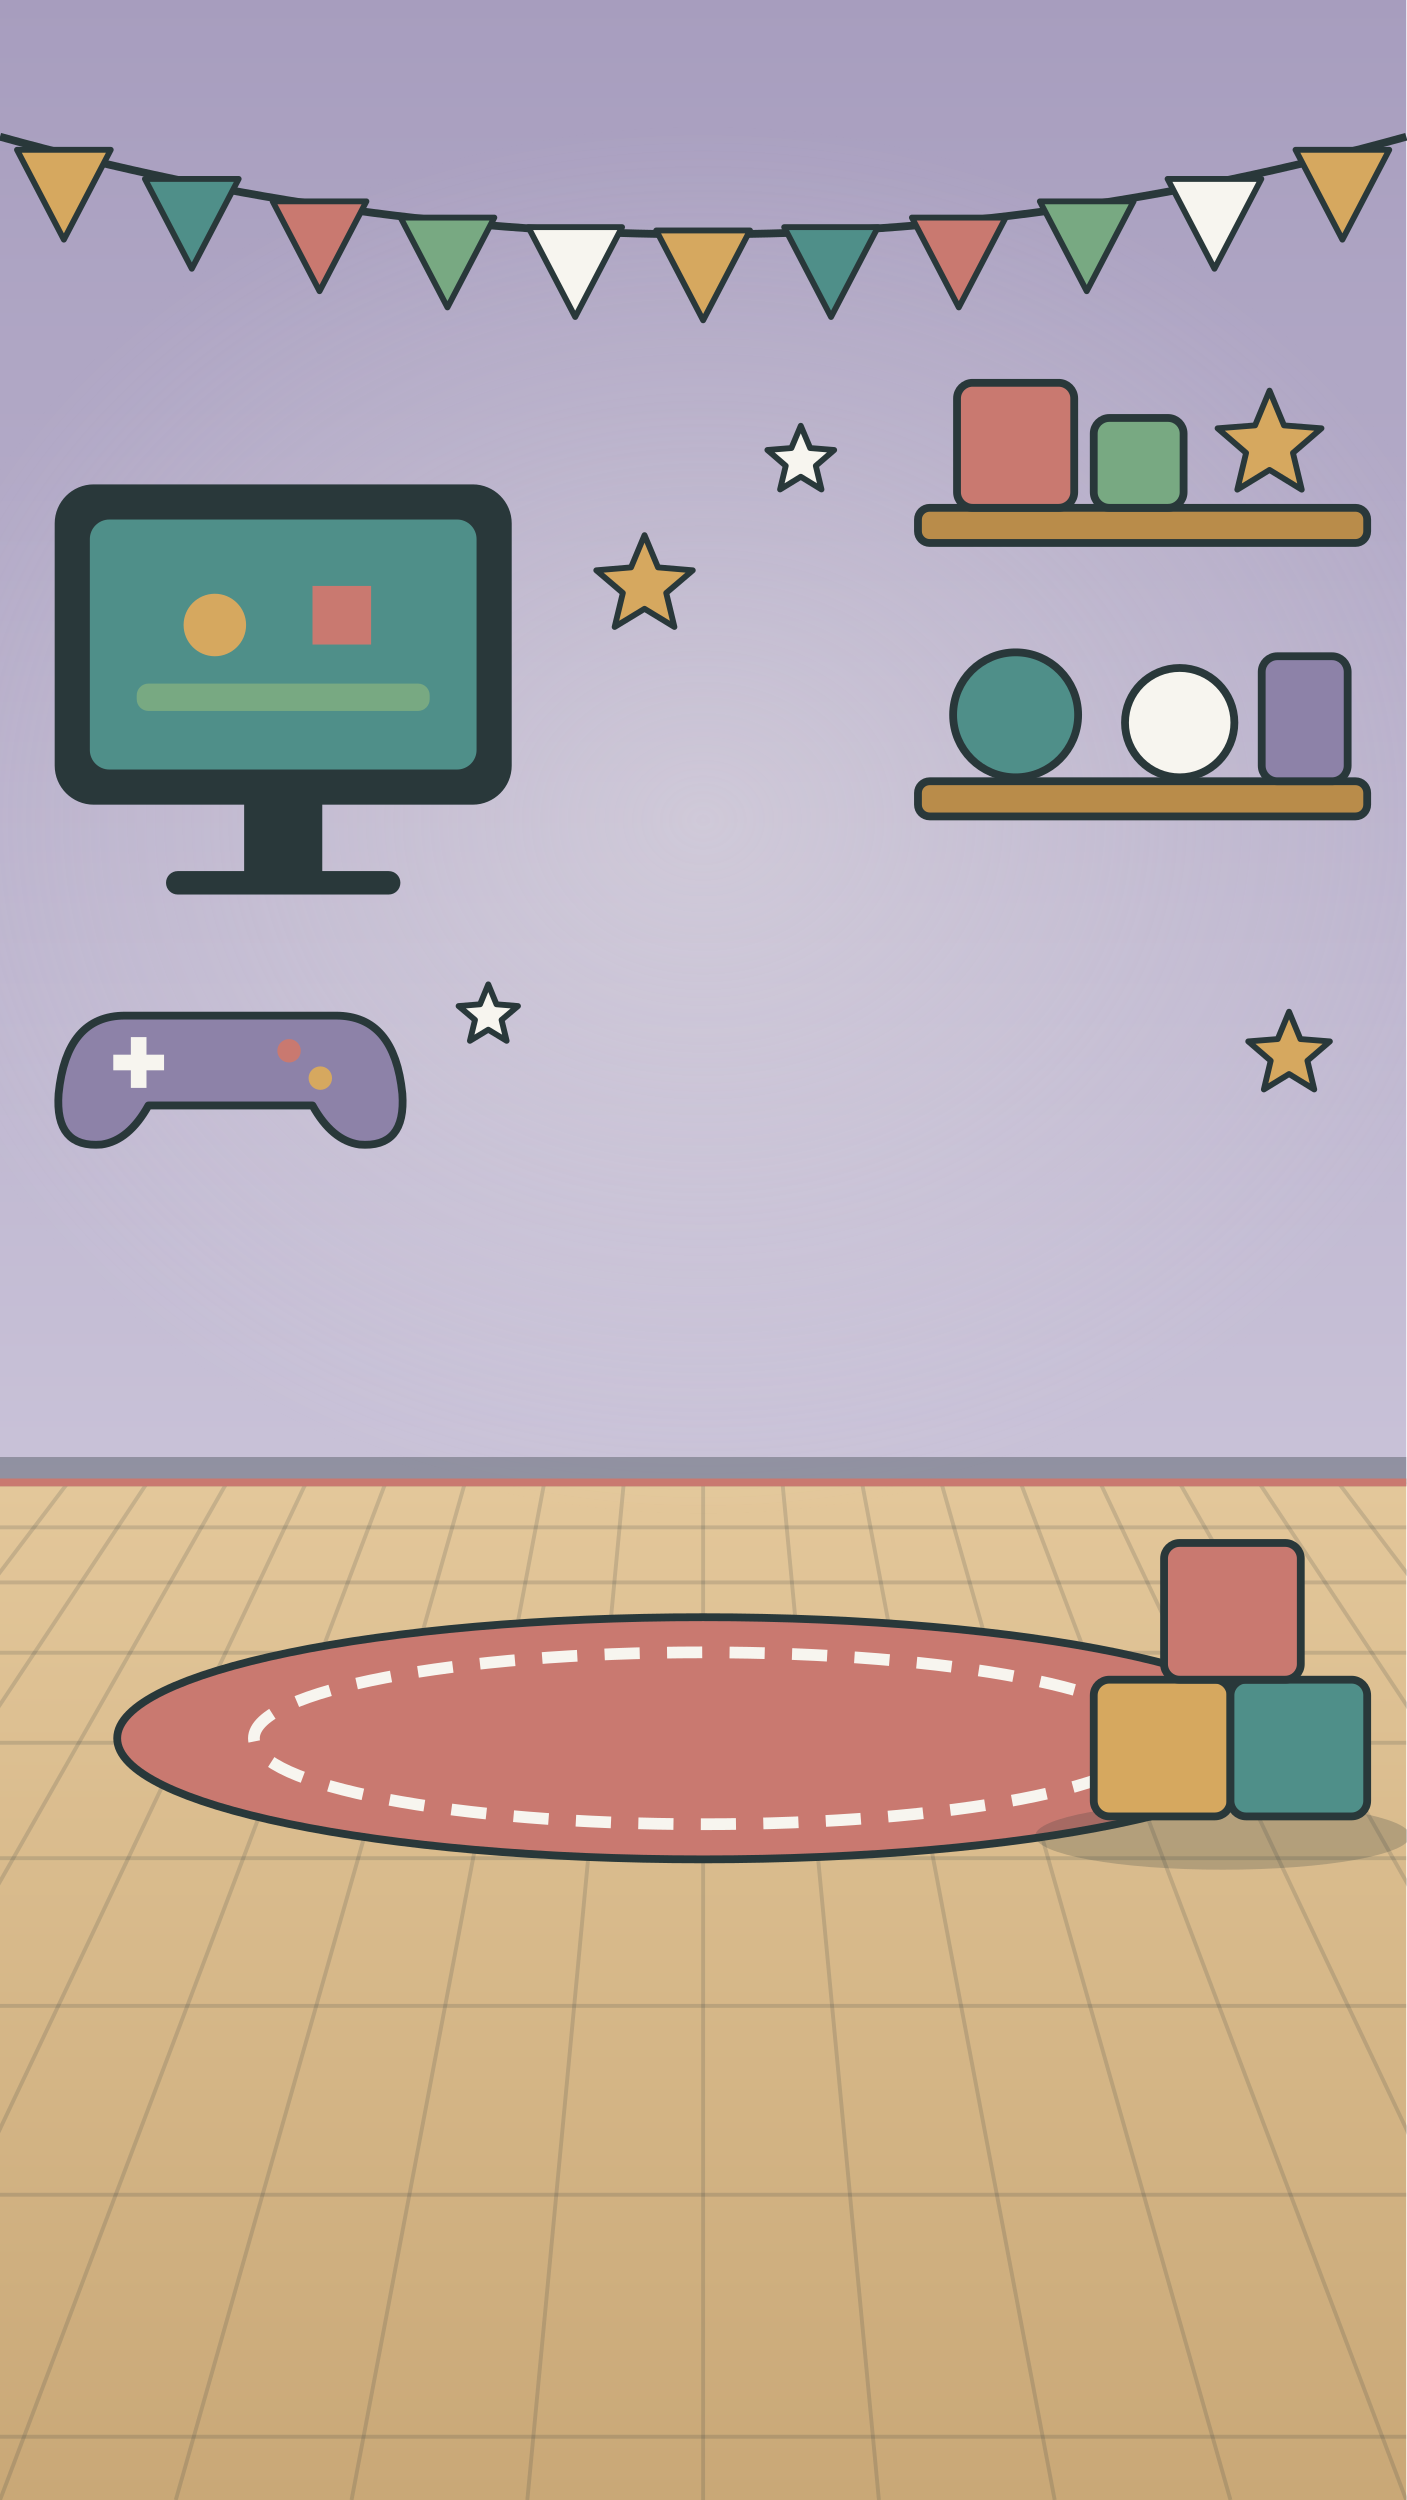
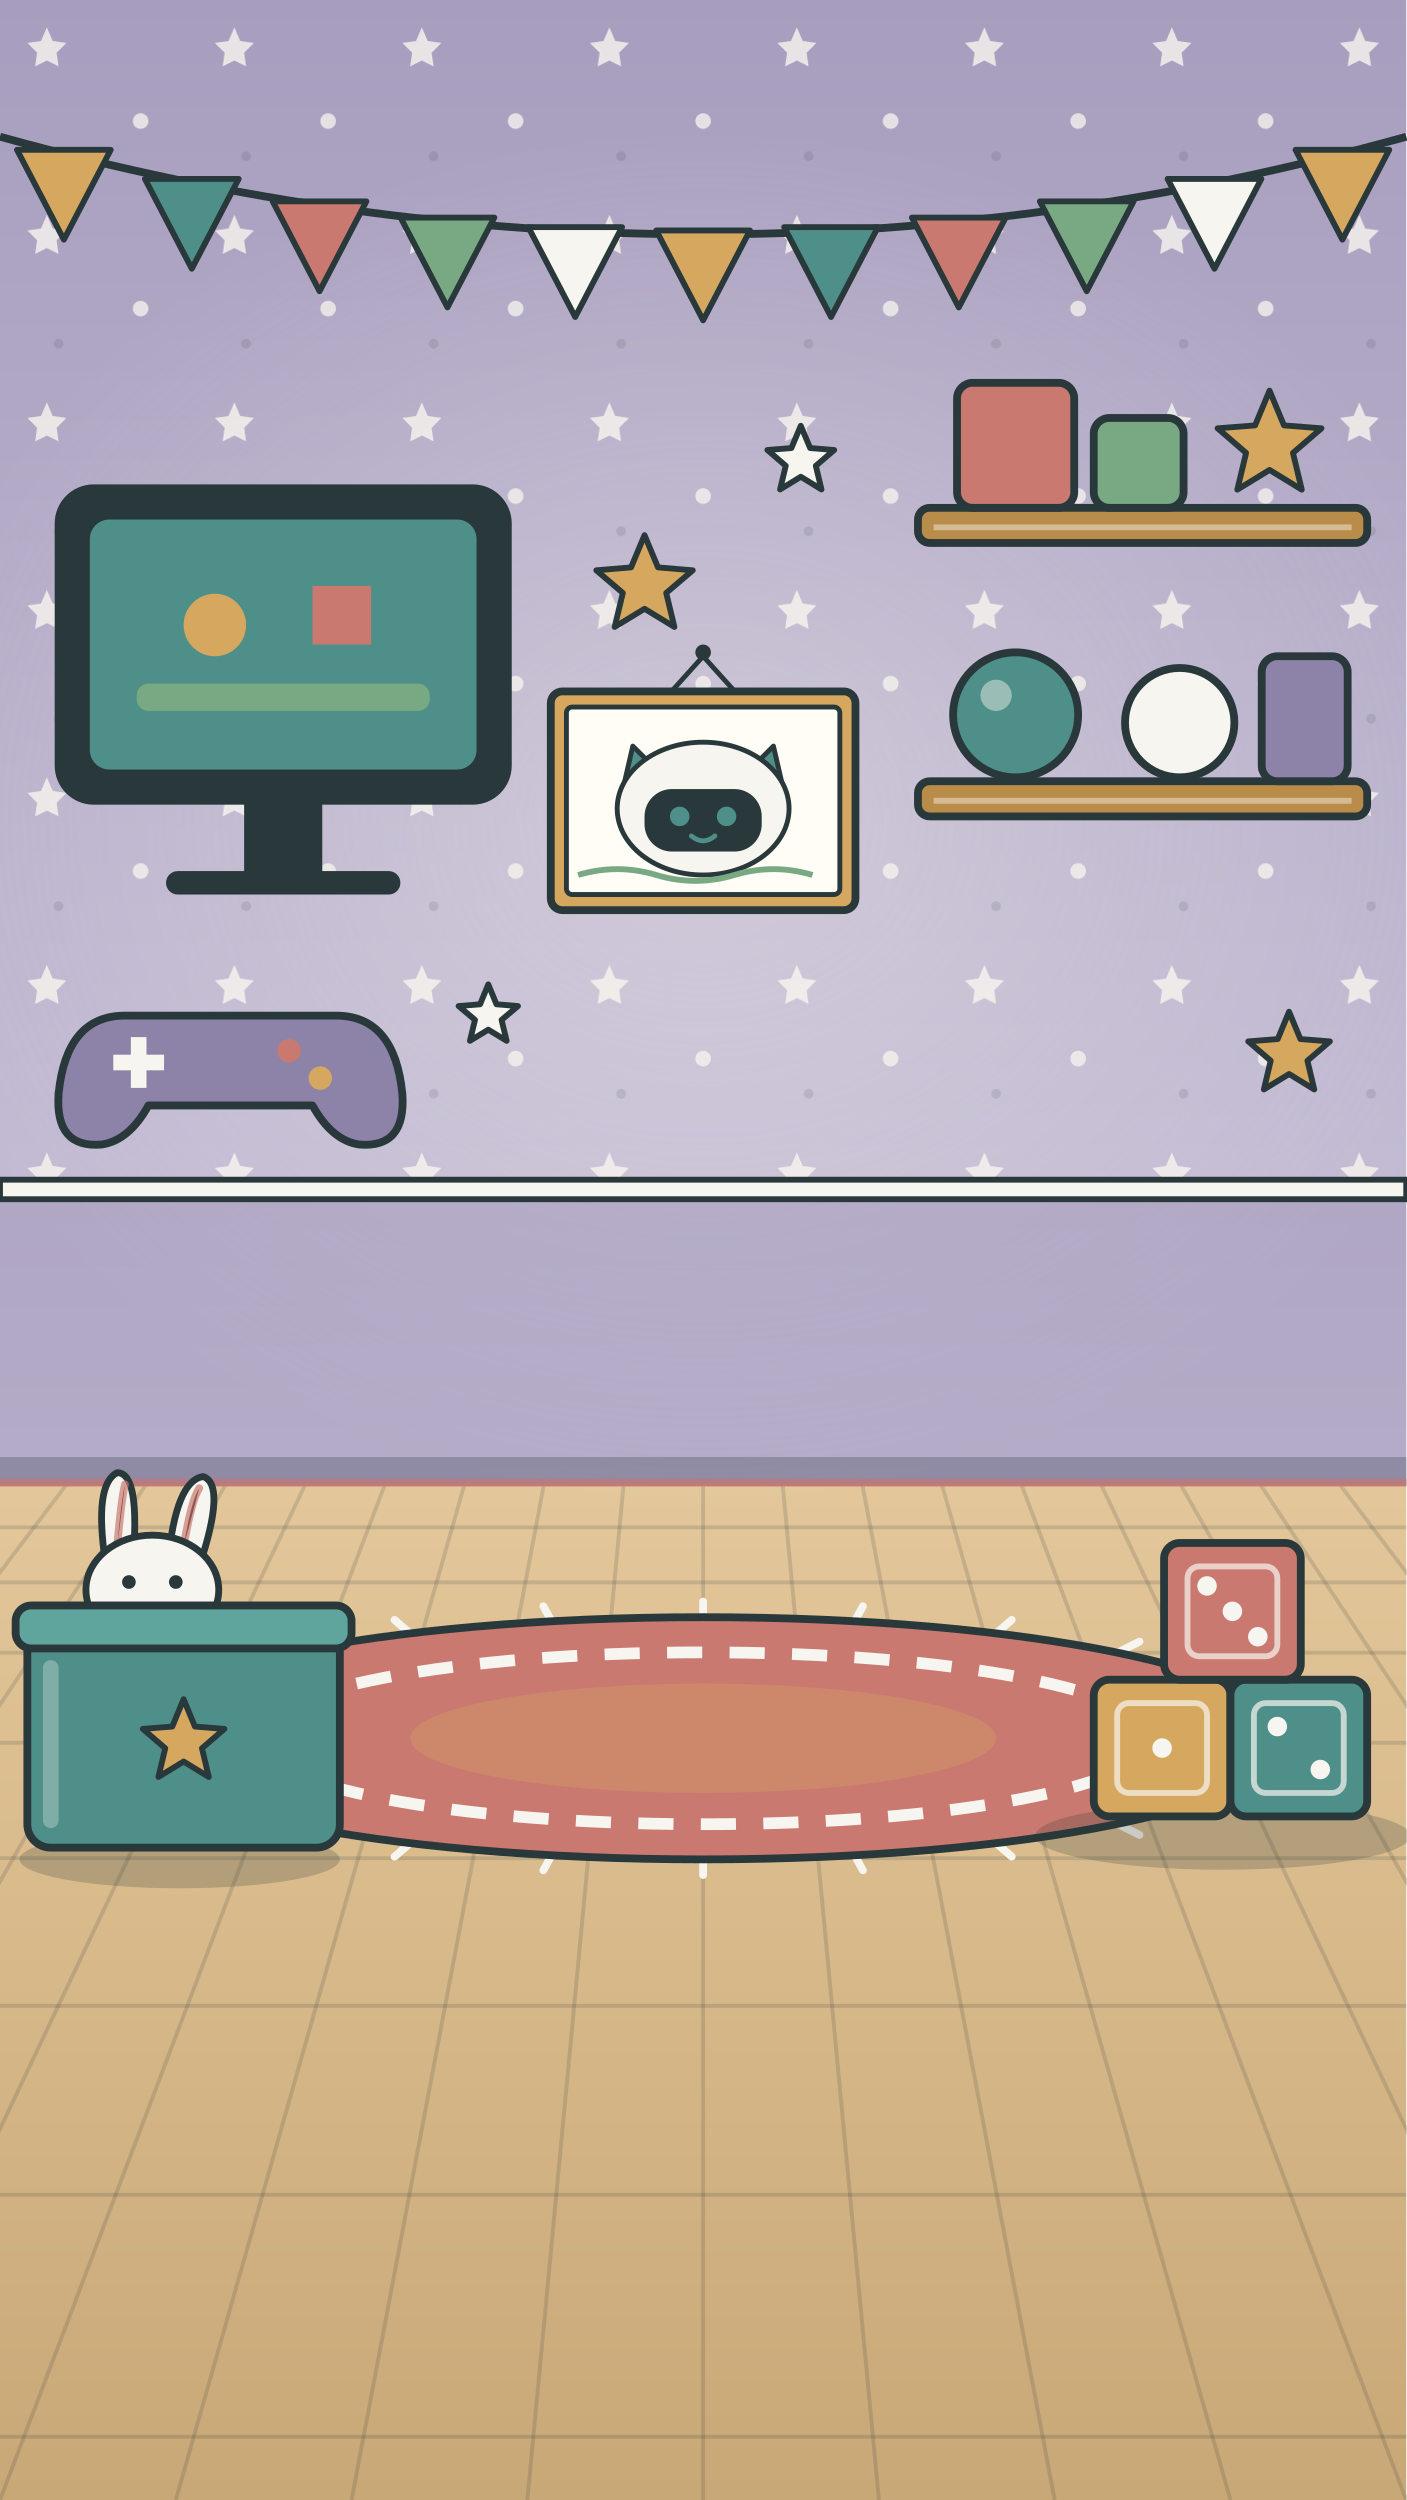
<svg xmlns="http://www.w3.org/2000/svg" width="720" height="1280" viewBox="0 0 720 1280">
  <defs>
    <linearGradient id="wall" x1="0" y1="0" x2="0" y2="1">
      <stop offset="0" stop-color="#A79DBE" />
      <stop offset="1" stop-color="#C9C2D8" />
    </linearGradient>
    <linearGradient id="floor" x1="0" y1="0" x2="0" y2="1">
      <stop offset="0" stop-color="#E3C79A" />
      <stop offset="1" stop-color="#C9A877" />
    </linearGradient>
    <radialGradient id="glow" cx="0.5" cy="0.5" r="0.5">
      <stop offset="0" stop-color="#F7F5EF" stop-opacity="0.35" />
      <stop offset="1" stop-color="#F7F5EF" stop-opacity="0" />
    </radialGradient>
  </defs>
  <rect width="720" height="760" fill="url(#wall)" />
  <rect y="760" width="720" height="520" fill="url(#floor)" />
  <ellipse cx="360" cy="420" rx="420" ry="360" fill="url(#glow)" />
  <line x1="-291.8" y1="760" x2="-1080" y2="1280" stroke="#29383A" stroke-opacity="0.16" stroke-width="2" />
  <line x1="-251.1" y1="760" x2="-990" y2="1280" stroke="#29383A" stroke-opacity="0.16" stroke-width="2" />
  <line x1="-210.3" y1="760" x2="-900" y2="1280" stroke="#29383A" stroke-opacity="0.16" stroke-width="2" />
  <line x1="-169.6" y1="760" x2="-810" y2="1280" stroke="#29383A" stroke-opacity="0.16" stroke-width="2" />
  <line x1="-128.8" y1="760" x2="-720" y2="1280" stroke="#29383A" stroke-opacity="0.16" stroke-width="2" />
  <line x1="-88.1" y1="760" x2="-630" y2="1280" stroke="#29383A" stroke-opacity="0.16" stroke-width="2" />
  <line x1="-47.4" y1="760" x2="-540" y2="1280" stroke="#29383A" stroke-opacity="0.16" stroke-width="2" />
  <line x1="-6.6" y1="760" x2="-450" y2="1280" stroke="#29383A" stroke-opacity="0.16" stroke-width="2" />
  <line x1="34.1" y1="760" x2="-360" y2="1280" stroke="#29383A" stroke-opacity="0.16" stroke-width="2" />
  <line x1="74.8" y1="760" x2="-270" y2="1280" stroke="#29383A" stroke-opacity="0.16" stroke-width="2" />
  <line x1="115.6" y1="760" x2="-180" y2="1280" stroke="#29383A" stroke-opacity="0.16" stroke-width="2" />
  <line x1="156.3" y1="760" x2="-90" y2="1280" stroke="#29383A" stroke-opacity="0.16" stroke-width="2" />
  <line x1="197.1" y1="760" x2="0" y2="1280" stroke="#29383A" stroke-opacity="0.16" stroke-width="2" />
  <line x1="237.8" y1="760" x2="90" y2="1280" stroke="#29383A" stroke-opacity="0.16" stroke-width="2" />
  <line x1="278.5" y1="760" x2="180" y2="1280" stroke="#29383A" stroke-opacity="0.16" stroke-width="2" />
  <line x1="319.3" y1="760" x2="270" y2="1280" stroke="#29383A" stroke-opacity="0.16" stroke-width="2" />
  <line x1="360.0" y1="760" x2="360" y2="1280" stroke="#29383A" stroke-opacity="0.16" stroke-width="2" />
  <line x1="400.7" y1="760" x2="450" y2="1280" stroke="#29383A" stroke-opacity="0.16" stroke-width="2" />
  <line x1="441.5" y1="760" x2="540" y2="1280" stroke="#29383A" stroke-opacity="0.16" stroke-width="2" />
  <line x1="482.2" y1="760" x2="630" y2="1280" stroke="#29383A" stroke-opacity="0.16" stroke-width="2" />
  <line x1="522.9" y1="760" x2="720" y2="1280" stroke="#29383A" stroke-opacity="0.16" stroke-width="2" />
  <line x1="563.7" y1="760" x2="810" y2="1280" stroke="#29383A" stroke-opacity="0.16" stroke-width="2" />
  <line x1="604.4" y1="760" x2="900" y2="1280" stroke="#29383A" stroke-opacity="0.16" stroke-width="2" />
  <line x1="645.2" y1="760" x2="990" y2="1280" stroke="#29383A" stroke-opacity="0.16" stroke-width="2" />
  <line x1="685.9" y1="760" x2="1080" y2="1280" stroke="#29383A" stroke-opacity="0.16" stroke-width="2" />
  <line x1="0" y1="760.0" x2="720" y2="760.0" stroke="#29383A" stroke-opacity="0.16" stroke-width="2" />
  <line x1="0" y1="782.0" x2="720" y2="782.0" stroke="#29383A" stroke-opacity="0.16" stroke-width="2" />
  <line x1="0" y1="810.2" x2="720" y2="810.2" stroke="#29383A" stroke-opacity="0.16" stroke-width="2" />
  <line x1="0" y1="846.2" x2="720" y2="846.2" stroke="#29383A" stroke-opacity="0.16" stroke-width="2" />
  <line x1="0" y1="892.3" x2="720" y2="892.3" stroke="#29383A" stroke-opacity="0.16" stroke-width="2" />
  <line x1="0" y1="951.4" x2="720" y2="951.4" stroke="#29383A" stroke-opacity="0.16" stroke-width="2" />
  <line x1="0" y1="1027.0" x2="720" y2="1027.0" stroke="#29383A" stroke-opacity="0.16" stroke-width="2" />
  <line x1="0" y1="1123.7" x2="720" y2="1123.7" stroke="#29383A" stroke-opacity="0.16" stroke-width="2" />
  <line x1="0" y1="1247.6" x2="720" y2="1247.6" stroke="#29383A" stroke-opacity="0.16" stroke-width="2" />
  <rect y="746" width="720" height="14" fill="#29383A" fill-opacity="0.35" />
  <rect y="757" width="720" height="4" fill="#C97970" />
+   <defs>
+     <pattern id="confetti" width="96" height="96" patternUnits="userSpaceOnUse">
+       <path d="M24 14 l3 7 7 1 -5 5 1 7 -6 -3 -6 3 1 -7 -5 -5 7 -1 z" fill="#F7F5EF" fill-opacity="0.8" />
+       <circle cx="72" cy="62" r="4" fill="#F7F5EF" fill-opacity="0.75" />
+       <circle cx="30" cy="80" r="2.5" fill="#29383A" fill-opacity="0.12" />
+     </pattern>
+   </defs>
+   <rect y="0" width="720" height="610" fill="url(#confetti)" opacity="1.0" />
+   <rect y="610" width="720" height="150" fill="#8D82A8" fill-opacity="0.35" />
+   <rect y="604" width="720" height="10" fill="#F7F5EF" stroke="#29383A" stroke-width="3" />
  <path d="M0 70 Q360 170 720 70" fill="none" stroke="#29383A" stroke-width="4" />
  <polygon points="8.7,76.7 56.7,76.7 32.7,122.7" fill="#D6A85F" stroke="#29383A" stroke-width="3" stroke-linejoin="round" />
  <polygon points="74.2,91.6 122.2,91.6 98.2,137.6" fill="#4F8F89" stroke="#29383A" stroke-width="3" stroke-linejoin="round" />
  <polygon points="139.6,103.1 187.6,103.1 163.6,149.1" fill="#C97970" stroke="#29383A" stroke-width="3" stroke-linejoin="round" />
  <polygon points="205.1,111.4 253.1,111.4 229.1,157.4" fill="#78A982" stroke="#29383A" stroke-width="3" stroke-linejoin="round" />
  <polygon points="270.5,116.3 318.5,116.3 294.5,162.3" fill="#F7F5EF" stroke="#29383A" stroke-width="3" stroke-linejoin="round" />
  <polygon points="336.0,118.0 384.0,118.0 360.0,164.0" fill="#D6A85F" stroke="#29383A" stroke-width="3" stroke-linejoin="round" />
  <polygon points="401.5,116.3 449.5,116.3 425.5,162.3" fill="#4F8F89" stroke="#29383A" stroke-width="3" stroke-linejoin="round" />
  <polygon points="466.9,111.4 514.9,111.4 490.9,157.4" fill="#C97970" stroke="#29383A" stroke-width="3" stroke-linejoin="round" />
  <polygon points="532.4,103.1 580.4,103.1 556.4,149.1" fill="#78A982" stroke="#29383A" stroke-width="3" stroke-linejoin="round" />
  <polygon points="597.8,91.6 645.8,91.6 621.8,137.6" fill="#F7F5EF" stroke="#29383A" stroke-width="3" stroke-linejoin="round" />
  <polygon points="663.3,76.7 711.3,76.7 687.3,122.7" fill="#D6A85F" stroke="#29383A" stroke-width="3" stroke-linejoin="round" />
  <polygon points="330.0,274.0 336.9,290.5 354.7,292.0 341.1,303.6 345.3,321.0 330.0,311.7 314.7,321.0 318.9,303.6 305.3,292.0 323.1,290.5" fill="#D6A85F" stroke="#29383A" stroke-width="3" stroke-linejoin="round" />
  <polygon points="410.0,218.0 414.8,229.4 427.1,230.4 417.7,238.5 420.6,250.6 410.0,244.1 399.4,250.6 402.3,238.5 392.9,230.4 405.2,229.4" fill="#F7F5EF" stroke="#29383A" stroke-width="3" stroke-linejoin="round" />
  <polygon points="660.0,518.0 665.8,532.0 680.9,533.2 669.4,543.1 672.9,557.8 660.0,549.9 647.1,557.8 650.6,543.1 639.1,533.2 654.2,532.0" fill="#D6A85F" stroke="#29383A" stroke-width="3" stroke-linejoin="round" />
  <polygon points="250.0,504.0 254.2,514.2 265.2,515.1 256.8,522.2 259.4,532.9 250.0,527.2 240.6,532.9 243.2,522.2 234.8,515.1 245.8,514.2" fill="#F7F5EF" stroke="#29383A" stroke-width="3" stroke-linejoin="round" />
  <rect x="30" y="250" width="230" height="160" rx="18" fill="#29383A" stroke="#29383A" stroke-width="4" />
  <rect x="46" y="266" width="198" height="128" rx="10" fill="#4F8F89" />
  <rect x="70" y="350" width="150" height="14" rx="6" fill="#78A982" />
  <circle cx="110" cy="320" r="16" fill="#D6A85F" />
  <rect x="160" y="300" width="30" height="30" fill="#C97970" />
  <rect x="125" y="410" width="40" height="40" fill="#29383A" />
  <rect x="85" y="446" width="120" height="12" rx="6" fill="#29383A" />
  <path d="M64 520 q-30 0 -34 40 q-2 28 22 26 q14 -2 24 -20 l84 0 q10 18 24 20 q24 2 22 -26 q-4 -40 -34 -40 z" fill="#8D82A8" stroke="#29383A" stroke-width="4" stroke-linejoin="round" />
  <rect x="58" y="540" width="26" height="8" fill="#F7F5EF" />
  <rect x="67" y="531" width="8" height="26" fill="#F7F5EF" />
  <circle cx="148" cy="538" r="6" fill="#C97970" />
  <circle cx="164" cy="552" r="6" fill="#D6A85F" />
  <rect x="470" y="260" width="230" height="18" rx="6" fill="#B98C4A" stroke="#29383A" stroke-width="4" />
  <rect x="470" y="400" width="230" height="18" rx="6" fill="#B98C4A" stroke="#29383A" stroke-width="4" />
  <rect x="490" y="196" width="60" height="64" rx="8" fill="#C97970" stroke="#29383A" stroke-width="4" />
  <rect x="560" y="214" width="46" height="46" rx="8" fill="#78A982" stroke="#29383A" stroke-width="4" />
  <polygon points="650.0,200.0 657.4,217.8 676.6,219.3 662.0,231.9 666.5,250.7 650.0,240.6 633.5,250.7 638.0,231.9 623.4,219.3 642.6,217.8" fill="#D6A85F" stroke="#29383A" stroke-width="3" stroke-linejoin="round" />
  <circle cx="520" cy="366" r="32" fill="#4F8F89" stroke="#29383A" stroke-width="4" />
  <circle cx="604" cy="370" r="28" fill="#F7F5EF" stroke="#29383A" stroke-width="4" />
  <rect x="646" y="336" width="44" height="64" rx="8" fill="#8D82A8" stroke="#29383A" stroke-width="4" />
+   <circle cx="510" cy="356" r="8" fill="#F7F5EF" fill-opacity="0.45" />
+   <circle cx="594" cy="360" r="7" fill="#F7F5EF" />
+   <path d="M478 270 h214 M478 410 h214" stroke="#F7F5EF" stroke-opacity="0.45" stroke-width="3" />
+   <path d="M360 336 l-18 20 M360 336 l18 20" stroke="#29383A" stroke-width="2.5" />
+   <circle cx="360" cy="334" r="4" fill="#29383A" />
+   <rect x="282" y="354" width="156" height="112" rx="6" fill="#D6A85F" stroke="#29383A" stroke-width="4" />
+   <rect x="290" y="362" width="140" height="96" rx="3" fill="#FFFDF6" stroke="#29383A" stroke-width="2.5" />
+   <path d="M318 408 l6 -26 l14 14 M402 408 l-6 -26 l-14 14" fill="#4F8F89" stroke="#29383A" stroke-width="2.5" stroke-linejoin="round" />
+   <ellipse cx="360" cy="414" rx="44" ry="34" fill="#F7F5EF" stroke="#29383A" stroke-width="2.5" />
+   <rect x="330" y="404" width="60" height="32" rx="14" fill="#29383A" />
+   <circle cx="348" cy="418" r="5" fill="#4F8F89" />
+   <circle cx="372" cy="418" r="5" fill="#4F8F89" />
+   <path d="M354 428 q6 5 12 0" fill="none" stroke="#4F8F89" stroke-width="2.5" stroke-linecap="round" />
+   <path d="M296 448 q20 -6 40 0 t40 0 t40 0" fill="none" stroke="#78A982" stroke-width="3" />
+   <line x1="660.0" y1="890.0" x2="676.0" y2="890.0" stroke="#F7F5EF" stroke-width="4" stroke-linecap="round" />
+   <line x1="649.8" y1="906.0" x2="665.2" y2="908.1" stroke="#F7F5EF" stroke-width="4" stroke-linecap="round" />
+   <line x1="619.8" y1="921.0" x2="633.7" y2="925.0" stroke="#F7F5EF" stroke-width="4" stroke-linecap="round" />
+   <line x1="572.1" y1="933.8" x2="583.4" y2="939.5" stroke="#F7F5EF" stroke-width="4" stroke-linecap="round" />
+   <line x1="510.0" y1="943.7" x2="518.0" y2="950.6" stroke="#F7F5EF" stroke-width="4" stroke-linecap="round" />
+   <line x1="437.6" y1="949.9" x2="441.8" y2="957.6" stroke="#F7F5EF" stroke-width="4" stroke-linecap="round" />
+   <line x1="360.0" y1="952.0" x2="360.0" y2="960.0" stroke="#F7F5EF" stroke-width="4" stroke-linecap="round" />
+   <line x1="282.4" y1="949.9" x2="278.2" y2="957.6" stroke="#F7F5EF" stroke-width="4" stroke-linecap="round" />
+   <line x1="210.0" y1="943.7" x2="202.0" y2="950.6" stroke="#F7F5EF" stroke-width="4" stroke-linecap="round" />
+   <line x1="147.9" y1="933.8" x2="136.6" y2="939.5" stroke="#F7F5EF" stroke-width="4" stroke-linecap="round" />
+   <line x1="100.2" y1="921.0" x2="86.3" y2="925.0" stroke="#F7F5EF" stroke-width="4" stroke-linecap="round" />
+   <line x1="70.2" y1="906.0" x2="54.8" y2="908.1" stroke="#F7F5EF" stroke-width="4" stroke-linecap="round" />
+   <line x1="60.0" y1="890.0" x2="44.0" y2="890.0" stroke="#F7F5EF" stroke-width="4" stroke-linecap="round" />
+   <line x1="70.2" y1="874.0" x2="54.8" y2="871.9" stroke="#F7F5EF" stroke-width="4" stroke-linecap="round" />
+   <line x1="100.2" y1="859.0" x2="86.3" y2="855.0" stroke="#F7F5EF" stroke-width="4" stroke-linecap="round" />
+   <line x1="147.9" y1="846.2" x2="136.6" y2="840.5" stroke="#F7F5EF" stroke-width="4" stroke-linecap="round" />
+   <line x1="210.0" y1="836.3" x2="202.0" y2="829.4" stroke="#F7F5EF" stroke-width="4" stroke-linecap="round" />
+   <line x1="282.4" y1="830.1" x2="278.2" y2="822.4" stroke="#F7F5EF" stroke-width="4" stroke-linecap="round" />
+   <line x1="360.0" y1="828.0" x2="360.0" y2="820.0" stroke="#F7F5EF" stroke-width="4" stroke-linecap="round" />
+   <line x1="437.6" y1="830.1" x2="441.8" y2="822.4" stroke="#F7F5EF" stroke-width="4" stroke-linecap="round" />
+   <line x1="510.0" y1="836.3" x2="518.0" y2="829.4" stroke="#F7F5EF" stroke-width="4" stroke-linecap="round" />
+   <line x1="572.1" y1="846.2" x2="583.4" y2="840.5" stroke="#F7F5EF" stroke-width="4" stroke-linecap="round" />
+   <line x1="619.8" y1="859.0" x2="633.7" y2="855.0" stroke="#F7F5EF" stroke-width="4" stroke-linecap="round" />
+   <line x1="649.8" y1="874.0" x2="665.2" y2="871.9" stroke="#F7F5EF" stroke-width="4" stroke-linecap="round" />
  <ellipse cx="360" cy="890" rx="300" ry="62" fill="#C97970" stroke="#29383A" stroke-width="4" />
  <ellipse cx="360" cy="890" rx="230" ry="44" fill="none" stroke="#F7F5EF" stroke-width="6" stroke-dasharray="18 14" />
+   <ellipse cx="360" cy="890" rx="150" ry="28" fill="#D6A85F" fill-opacity="0.3" />
+   <ellipse cx="92" cy="952" rx="82" ry="14.8" fill="#29383A" fill-opacity="0.22" />
+   <path d="M54 800 q-6 -40 6 -46 q12 0 8 46 M86 800 q4 -42 18 -44 q12 4 -2 46" fill="#F7F5EF" stroke="#29383A" stroke-width="3.5" stroke-linejoin="round" />
+   <path d="M60 792 q2 -24 4 -32 M94 792 q4 -24 8 -30" stroke="#C97970" stroke-width="4" stroke-linecap="round" stroke-opacity="0.7" />
+   <ellipse cx="78" cy="814" rx="34" ry="28" fill="#F7F5EF" stroke="#29383A" stroke-width="3.5" />
+   <circle cx="66" cy="810" r="3.5" fill="#29383A" />
+   <circle cx="90" cy="810" r="3.5" fill="#29383A" />
+   <path d="M74 822 q4 4 8 0" fill="none" stroke="#29383A" stroke-width="3" stroke-linecap="round" />
+   <rect x="14" y="830" width="160" height="116" rx="12" fill="#4F8F89" stroke="#29383A" stroke-width="4" />
+   <rect x="8" y="822" width="172" height="22" rx="8" fill="#5FA59E" stroke="#29383A" stroke-width="4" />
+   <polygon points="94.0,870.0 99.8,884.0 114.9,885.2 103.4,895.1 106.9,909.8 94.0,901.9 81.1,909.8 84.6,895.1 73.1,885.2 88.2,884.0" fill="#D6A85F" stroke="#29383A" stroke-width="3" stroke-linejoin="round" />
+   <rect x="22" y="850" width="8" height="86" rx="4" fill="#F7F5EF" fill-opacity="0.3" />
  <ellipse cx="626" cy="940" rx="96" ry="17.3" fill="#29383A" fill-opacity="0.22" />
  <rect x="560" y="860" width="70" height="70" rx="8" fill="#D6A85F" stroke="#29383A" stroke-width="4" />
  <rect x="630" y="860" width="70" height="70" rx="8" fill="#4F8F89" stroke="#29383A" stroke-width="4" />
  <rect x="596" y="790" width="70" height="70" rx="8" fill="#C97970" stroke="#29383A" stroke-width="4" />
+   <rect x="572" y="872" width="46" height="46" rx="6" fill="none" stroke="#F7F5EF" stroke-width="3" stroke-opacity="0.7" />
+   <circle cx="595" cy="895" r="5" fill="#F7F5EF" />
+   <rect x="642" y="872" width="46" height="46" rx="6" fill="none" stroke="#F7F5EF" stroke-width="3" stroke-opacity="0.7" />
+   <circle cx="654" cy="884" r="5" fill="#F7F5EF" />
+   <circle cx="676" cy="906" r="5" fill="#F7F5EF" />
+   <rect x="608" y="802" width="46" height="46" rx="6" fill="none" stroke="#F7F5EF" stroke-width="3" stroke-opacity="0.7" />
+   <circle cx="618" cy="812" r="5" fill="#F7F5EF" />
+   <circle cx="631" cy="825" r="5" fill="#F7F5EF" />
+   <circle cx="644" cy="838" r="5" fill="#F7F5EF" />
</svg>
